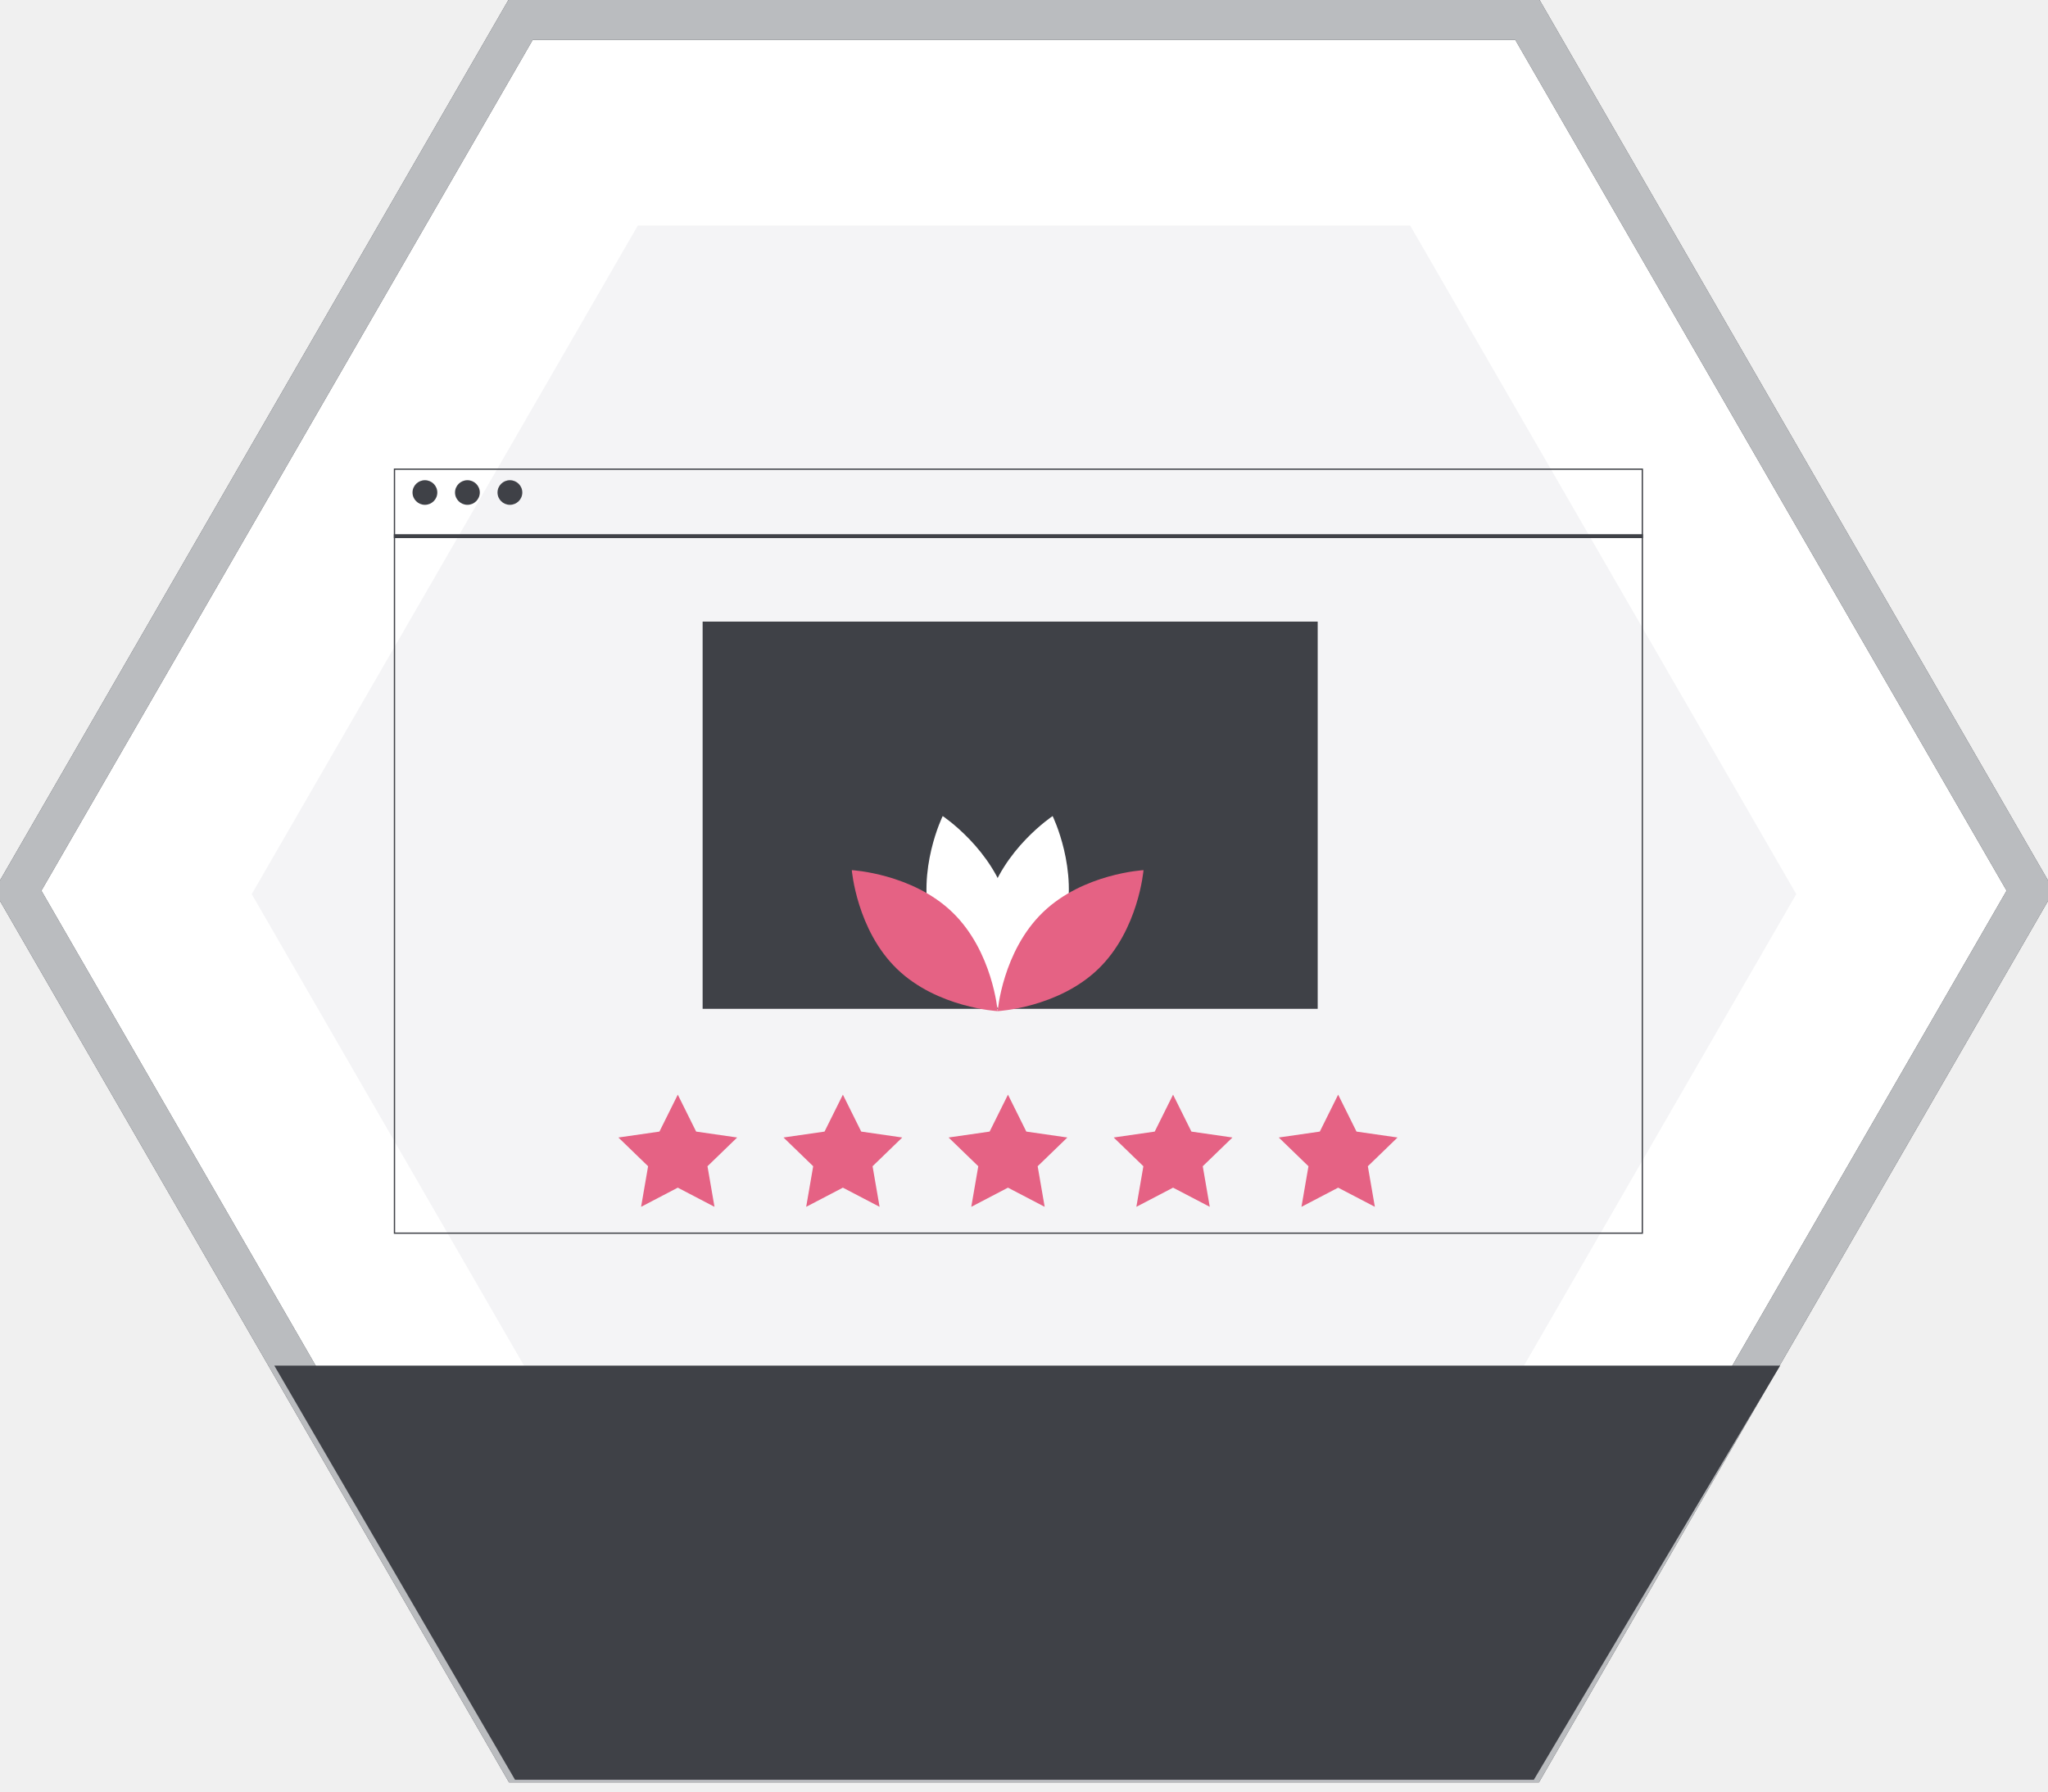
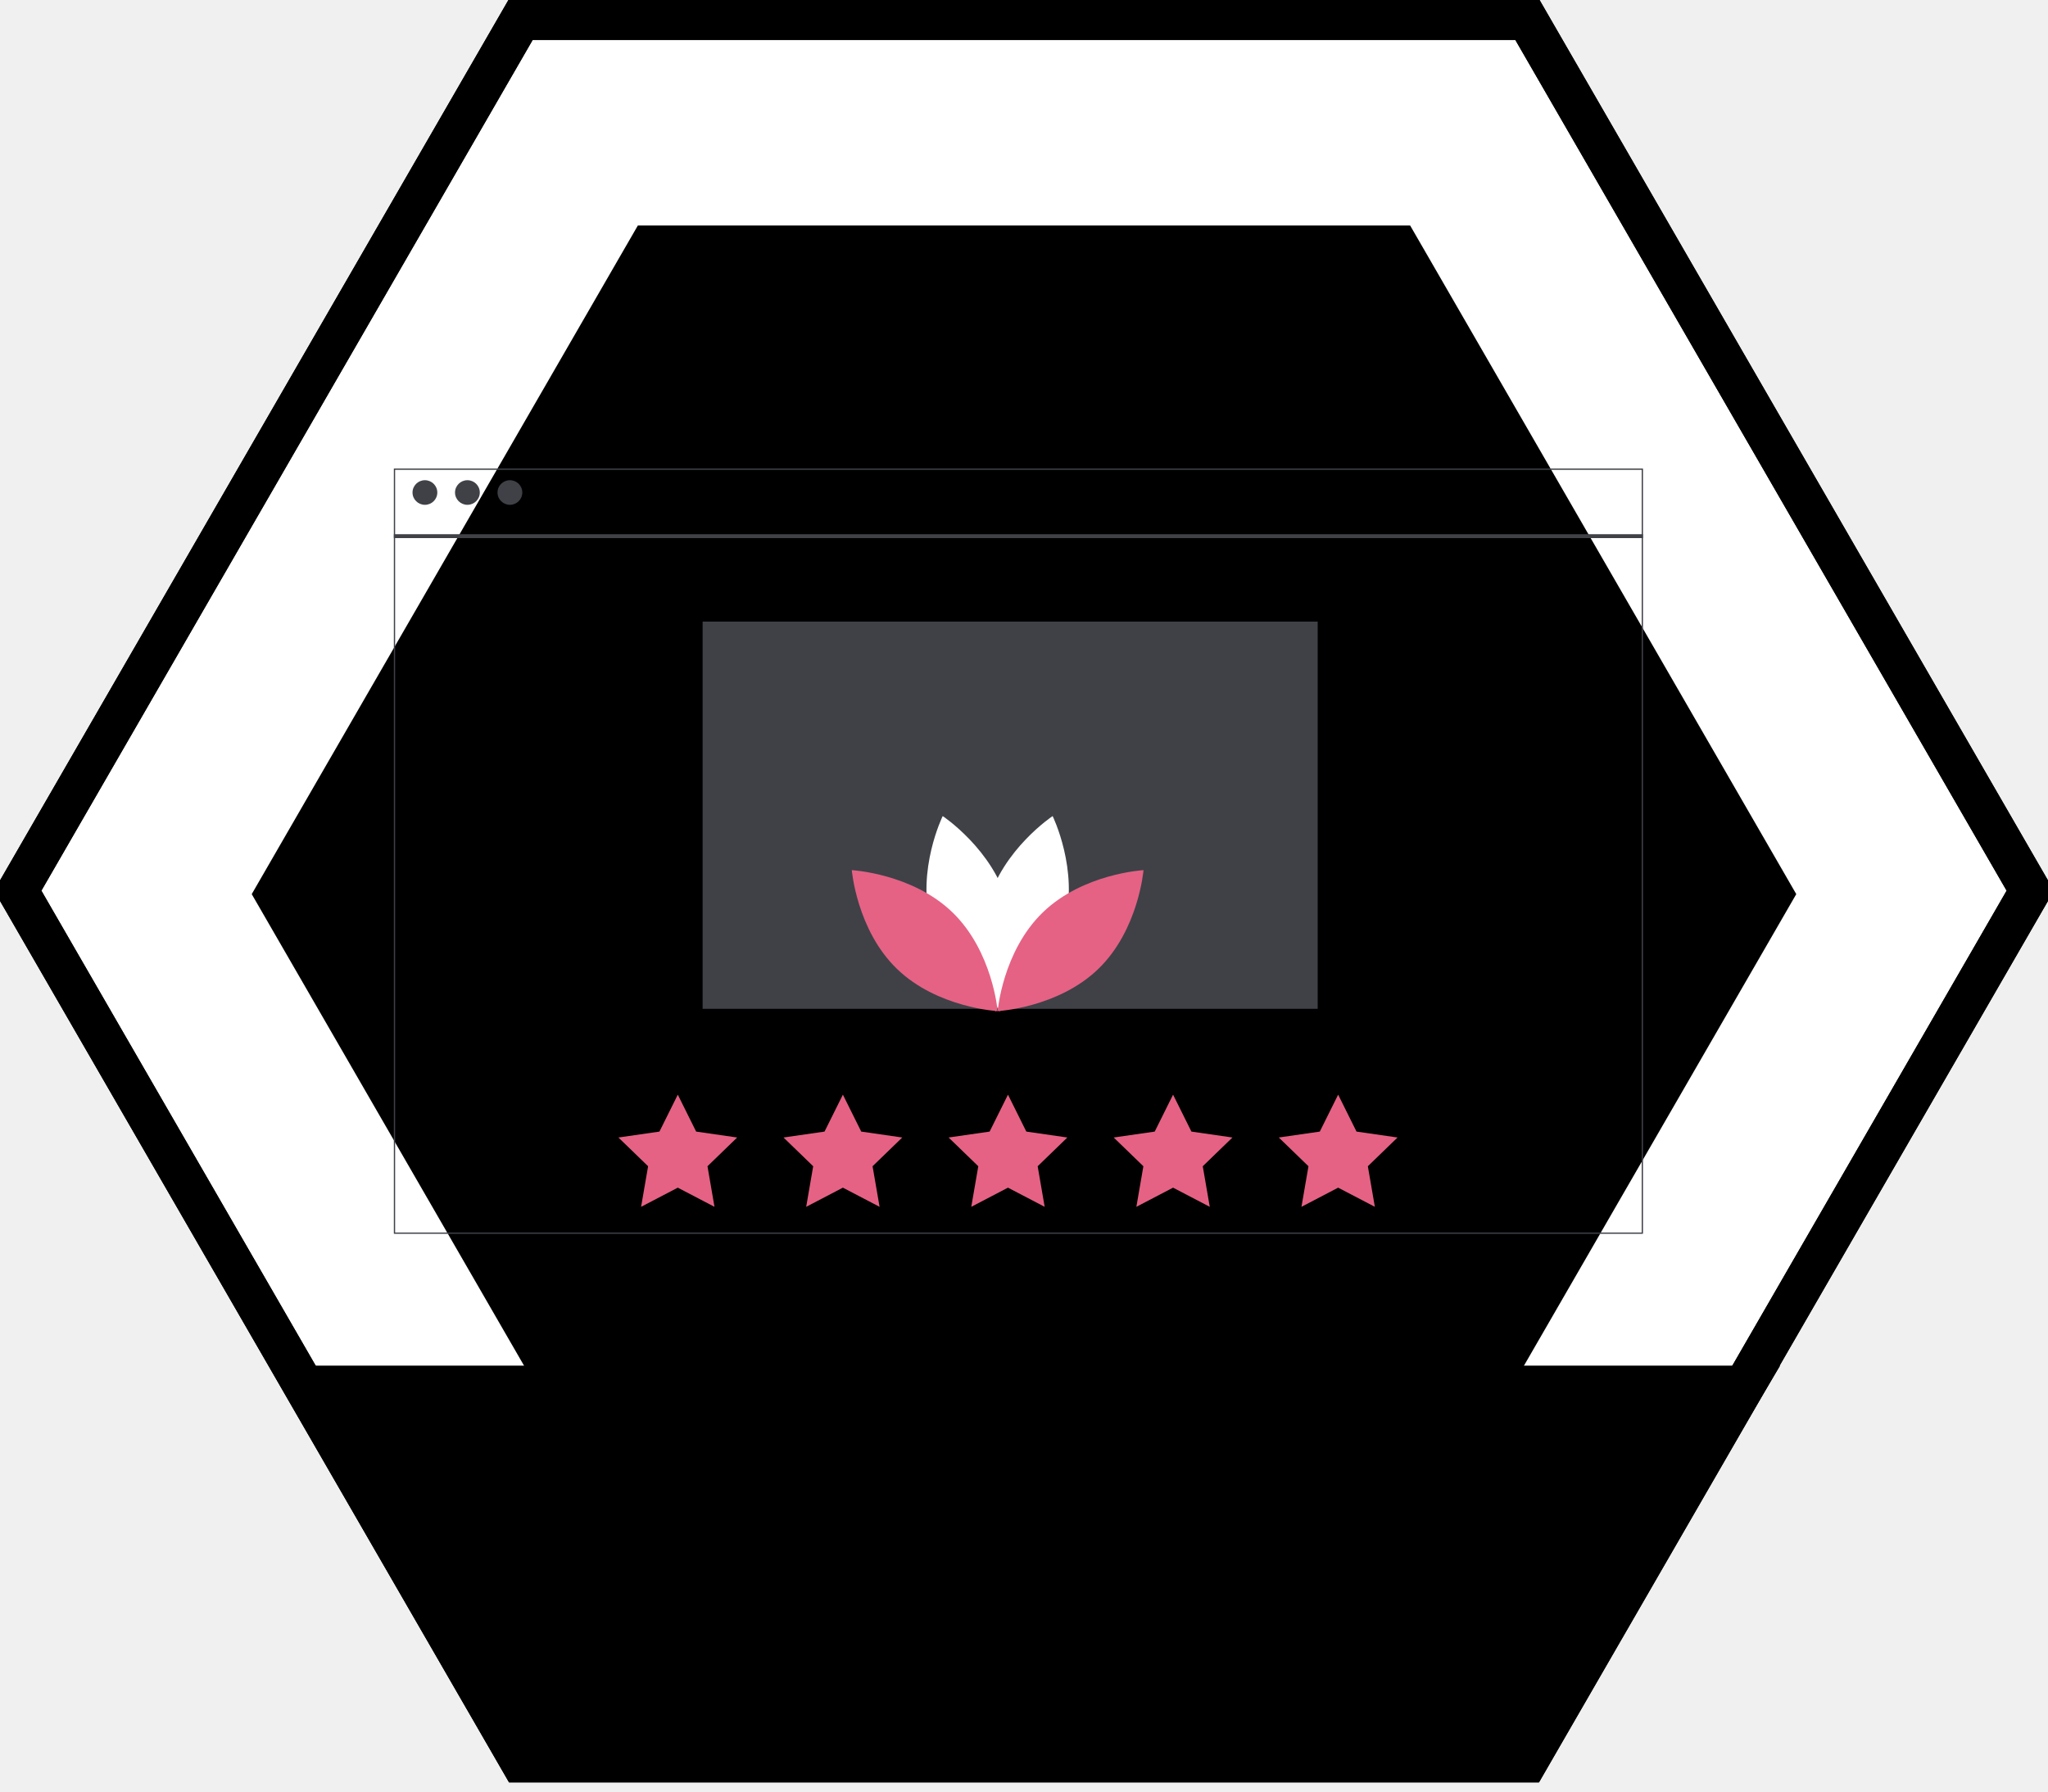
<svg xmlns="http://www.w3.org/2000/svg" class="badge me" width="400" height="350" viewBox="0 0 400 350" fill="none">
-   <path class="badge-border--hidden" fill="#FFFFFF" d="M298.268 3.795L396.536 174L298.268 344.205L101.732 344.205L3.464 174L101.732 3.795L298.268 3.795Z" stroke="#3F4147" stroke-width="8" />
-   <path class="badge-border" d="M298.268 3.795L396.536 174L298.268 344.205L101.732 344.205L3.464 174L101.732 3.795L298.268 3.795Z" stroke="#BABCBF" stroke-width="8" />
-   <path class="badge__bg" d="M124.583 305.3H275.416L350.833 174.674L275.417 44.049H124.583L49.166 174.674L124.583 305.3Z" fill="#F4F4F6" />
-   <path d="M53.575 266.78H347.689L299.581 347.689H100.589L53.575 266.78Z" fill="#3F4147" />
+   <path class="badge__border--hidden" fill="#FFFFFF" d="M298.268 3.795L396.536 174L298.268 344.205L101.732 344.205L3.464 174L101.732 3.795L298.268 3.795Z" stroke="currentColor" stroke-width="8" />
+   <path class="badge__border" d="M298.268 3.795L396.536 174L298.268 344.205L101.732 344.205L3.464 174L101.732 3.795L298.268 3.795Z" stroke="currentColor" stroke-width="8" />
+   <path class="badge__bg" d="M124.583 305.3H275.416L350.833 174.674L275.417 44.049H124.583L49.166 174.674L124.583 305.3Z" fill="currentColor" />
+   <path class="badge__label-bg" d="M53.575 266.78H347.689L299.581 347.689H100.589L53.575 266.78Z" fill="currentColor" />
  <path d="M77.048 240.907V91.656H320.77V240.907H77.048Z" stroke="#3F4147" stroke-width="0.25" />
  <path d="M320.895 105.122H76.923V104.36H320.895V105.122Z" fill="#3F4147" />
  <path d="M82.991 98.62C84.328 98.62 85.412 97.543 85.412 96.216C85.412 94.888 84.328 93.811 82.991 93.811C81.654 93.811 80.57 94.888 80.57 96.216C80.57 97.543 81.654 98.62 82.991 98.62Z" fill="#3F4147" />
  <path d="M91.291 98.62C92.629 98.62 93.712 97.543 93.712 96.216C93.712 94.888 92.629 93.811 91.291 93.811C89.954 93.811 88.871 94.888 88.871 96.216C88.871 97.543 89.954 98.62 91.291 98.62Z" fill="#3F4147" />
  <path d="M99.592 98.62C100.929 98.62 102.013 97.543 102.013 96.216C102.013 94.888 100.929 93.811 99.592 93.811C98.255 93.811 97.171 94.888 97.171 96.216C97.171 97.543 98.255 98.62 99.592 98.62Z" fill="#3F4147" />
  <g class="flower">
    <path class="bg" d="M257.362 121.432H137.231V197.081H257.362V121.432Z" fill="#3F4147" />
    <path class="leaf white left" d="M181.816 180.497C184.682 191.023 194.502 197.541 194.502 197.541C194.502 197.541 199.673 186.995 196.806 176.469C193.94 165.944 184.12 159.425 184.12 159.425C184.12 159.425 178.949 169.972 181.816 180.497Z" fill="white" />
    <path class="leaf white right" d="M207.895 180.497C205.028 191.023 195.209 197.541 195.209 197.541C195.209 197.541 190.038 186.995 192.904 176.469C195.771 165.944 205.591 159.425 205.591 159.425C205.591 159.425 210.762 169.972 207.895 180.497Z" fill="white" />
    <path class="leaf pink left" d="M186.028 178.235C193.894 185.841 194.855 197.533 194.855 197.533C194.855 197.533 183.062 196.893 175.196 189.287C167.329 181.682 166.368 169.99 166.368 169.99C166.368 169.99 178.162 170.629 186.028 178.235Z" fill="#E56284" />
    <path class="leaf pink right" d="M203.682 178.235C195.816 185.841 194.855 197.533 194.855 197.533C194.855 197.533 206.648 196.893 214.515 189.287C222.381 181.682 223.342 169.99 223.342 169.99C223.342 169.99 211.549 170.629 203.682 178.235Z" fill="#E56284" />
  </g>
  <g class="stars">
    <path d="M132.381 213.85L135.965 221.063L143.979 222.219L138.18 227.834L139.549 235.761L132.381 232.018L125.213 235.761L126.582 227.834L120.783 222.219L128.797 221.063L132.381 213.85Z" fill="#E56284" />
    <path d="M164.626 213.85L168.209 221.063L176.223 222.219L170.424 227.834L171.793 235.761L164.626 232.018L157.458 235.761L158.826 227.834L153.028 222.219L161.042 221.063L164.626 213.85Z" fill="#E56284" />
    <path d="M196.87 213.85L200.454 221.063L208.468 222.219L202.669 227.834L204.038 235.761L196.87 232.018L189.702 235.761L191.071 227.834L185.272 222.219L193.286 221.063L196.87 213.85Z" fill="#E56284" />
    <path d="M229.115 213.85L232.698 221.063L240.712 222.219L234.913 227.834L236.282 235.761L229.115 232.018L221.947 235.761L223.316 227.834L217.517 222.219L225.531 221.063L229.115 213.85Z" fill="#E56284" />
    <path d="M261.359 213.85L264.943 221.063L272.957 222.219L267.158 227.834L268.527 235.761L261.359 232.018L254.191 235.761L255.56 227.834L249.761 222.219L257.775 221.063L261.359 213.85Z" fill="#E56284" />
  </g>
</svg>
